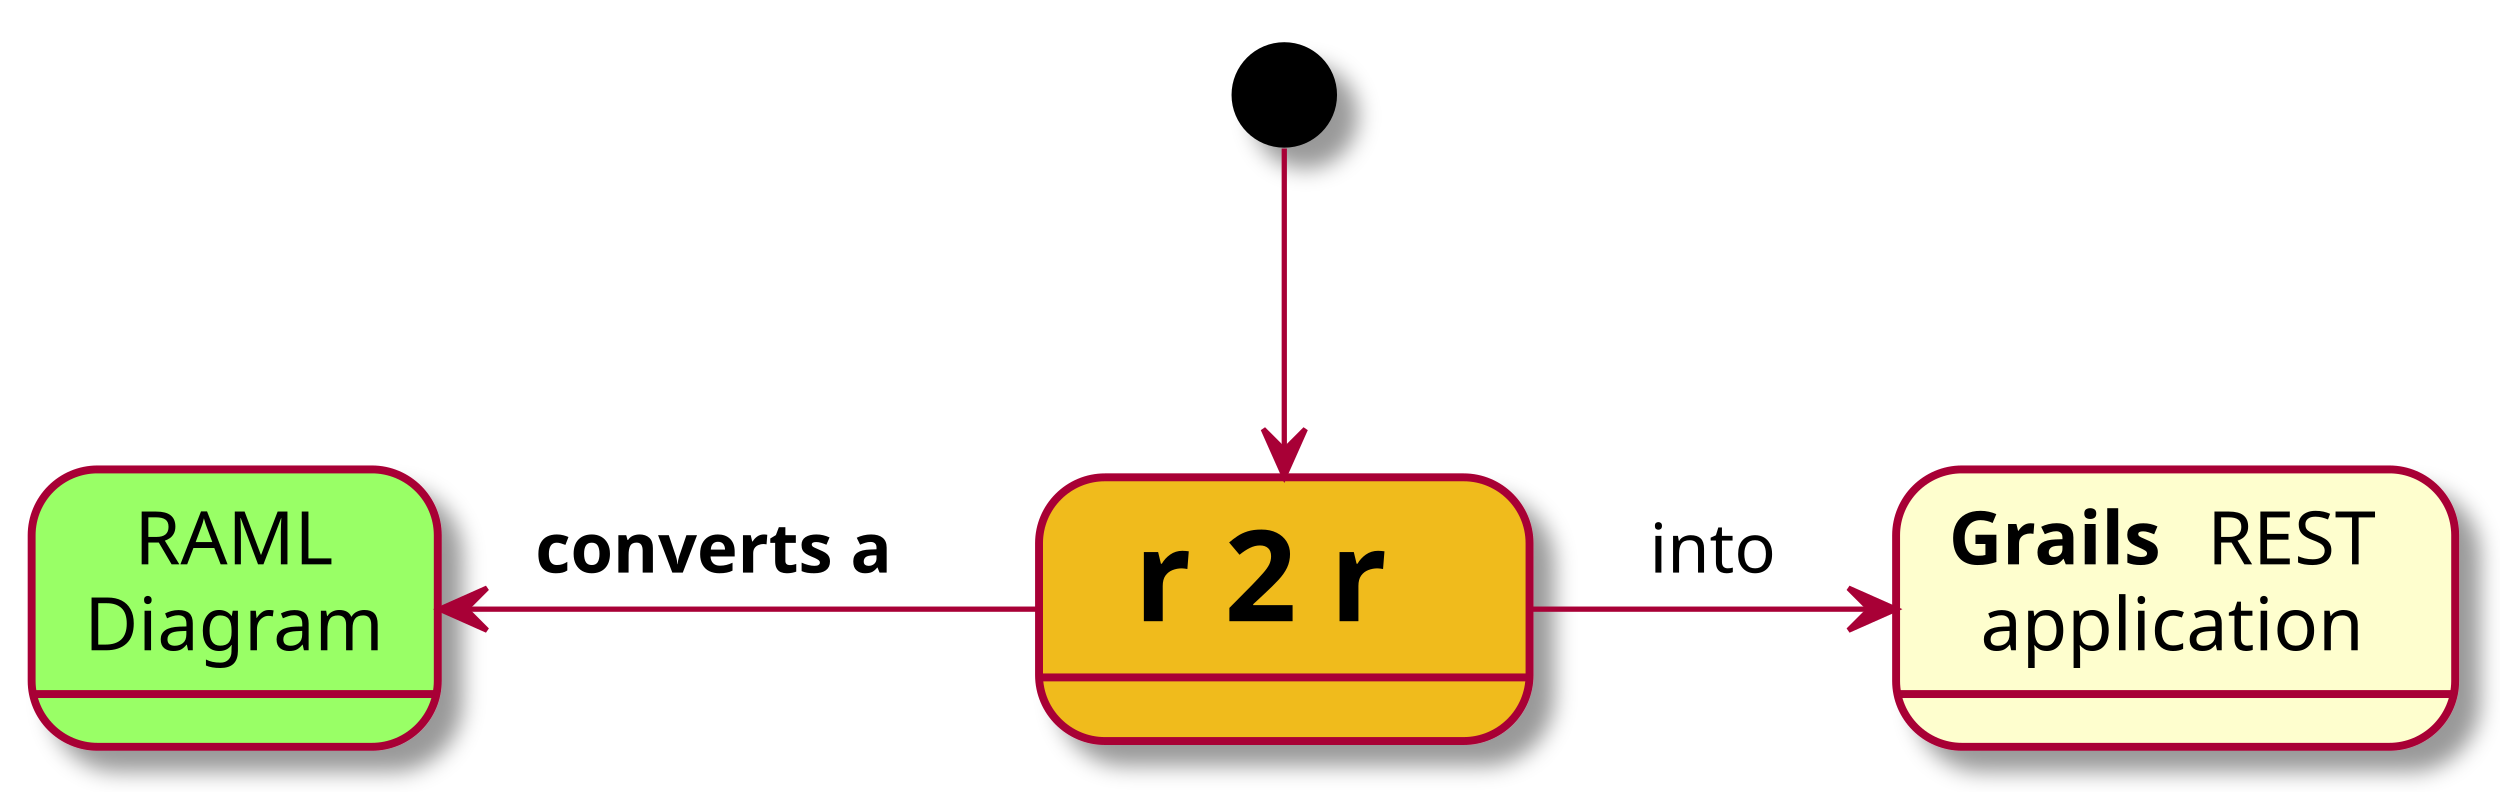
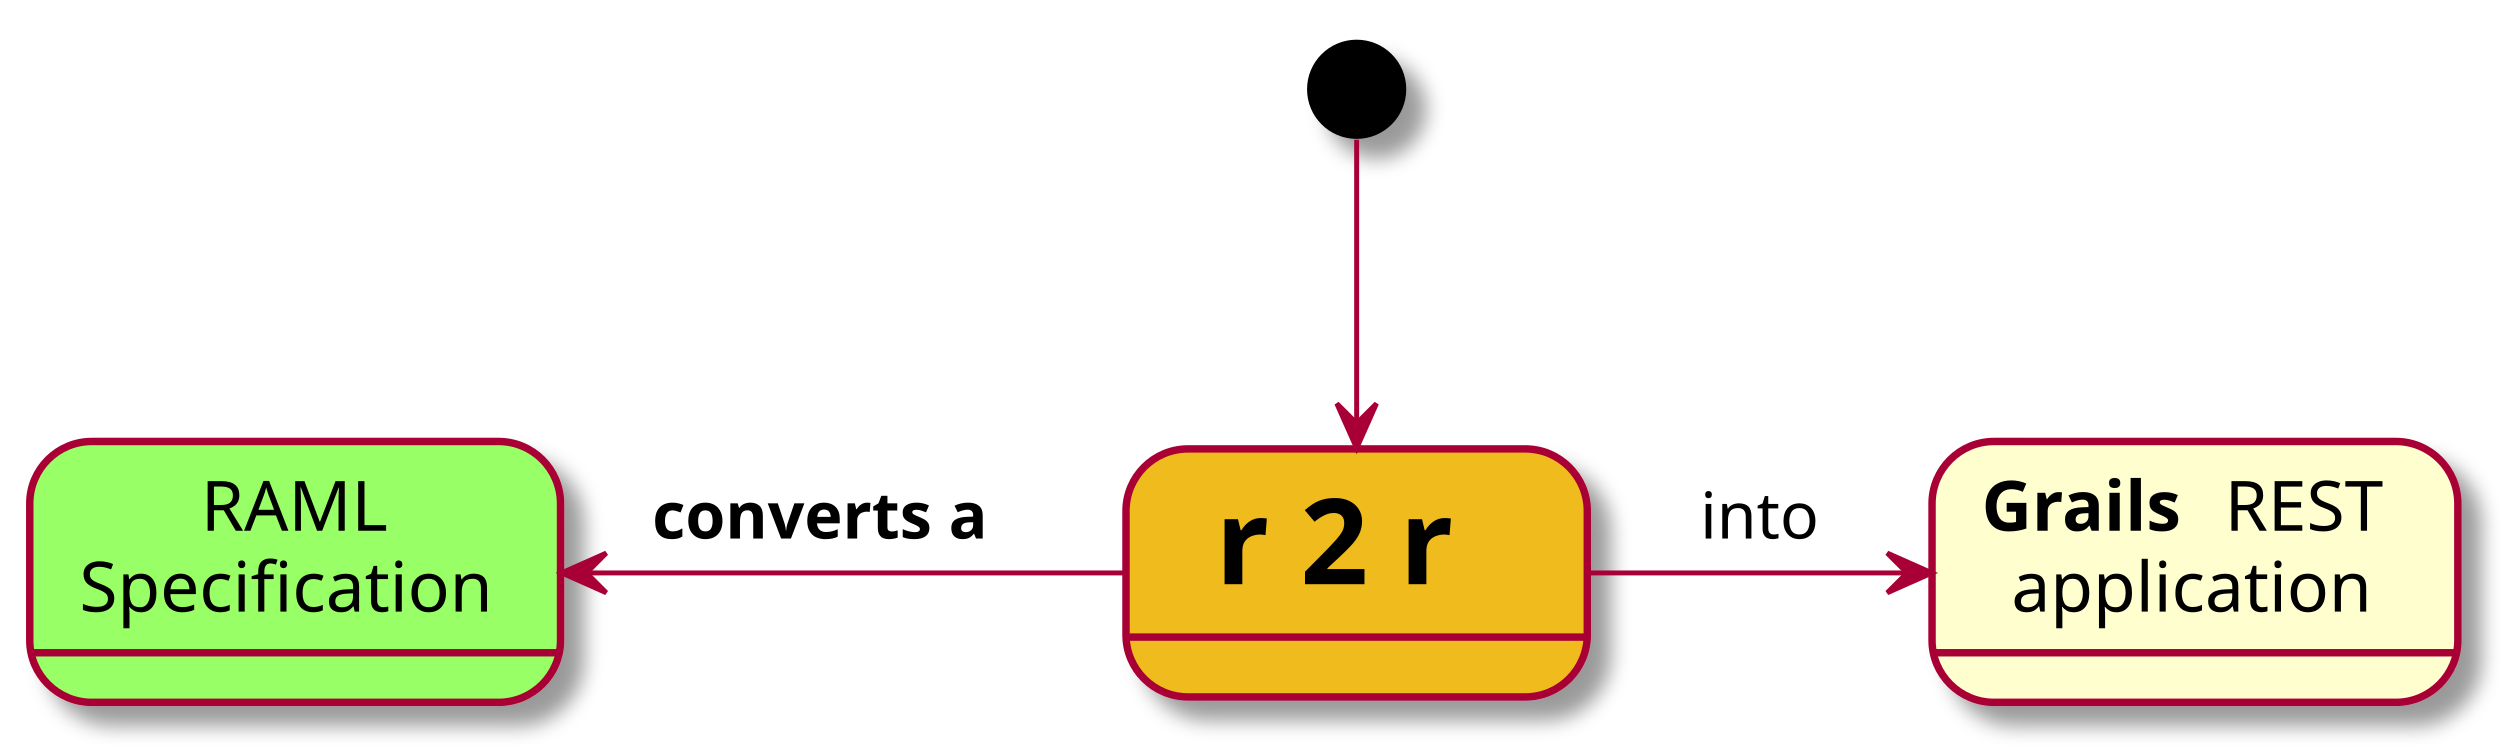
- <svg xmlns="http://www.w3.org/2000/svg" height="150px" style="width:474px;height:150px;" version="1.1" viewBox="0 0 474 150" width="474px">
+ <svg xmlns="http://www.w3.org/2000/svg" height="150px" style="width:504px;height:150px;" version="1.1" viewBox="0 0 504 150" width="504px">
  <defs>
    <filter height="300%" id="f1" width="300%" x="-1" y="-1">
      <feGaussianBlur result="blurOut" stdDeviation="2.0" />
      <feColorMatrix in="blurOut" result="blurOut2" type="matrix" values="0 0 0 0 0 0 0 0 0 0 0 0 0 0 0 0 0 0 .4 0" />
      <feOffset dx="4.0" dy="4.0" in="blurOut2" result="blurOut3" />
      <feBlend in="SourceGraphic" in2="blurOut3" mode="normal" />
    </filter>
  </defs>
  <g>
-     <ellipse cx="243.5" cy="18" fill="#000000" filter="url(#f1)" rx="10" ry="10" style="stroke: none; stroke-width: 1.0;" />
-     <rect fill="#F0BB1D" filter="url(#f1)" height="50" rx="12.5" ry="12.5" style="stroke: #A80036; stroke-width: 1.5;" width="93" x="197" y="90.5" />
-     <line style="stroke: #A80036; stroke-width: 1.5;" x1="197" x2="290" y1="128.438" y2="128.438" />
-     <text fill="#000000" font-family="sans-serif" font-size="24" font-weight="bold" lengthAdjust="spacingAndGlyphs" textLength="57" x="215" y="117.777">r 2 r</text>
-     <rect fill="#FEFECE" filter="url(#f1)" height="52.594" rx="12.5" ry="12.5" style="stroke: #A80036; stroke-width: 1.5;" width="106" x="359.5" y="89" />
-     <line style="stroke: #A80036; stroke-width: 1.5;" x1="359.5" x2="465.5" y1="131.594" y2="131.594" />
-     <text fill="#000000" font-family="sans-serif" font-size="14" font-weight="bold" lengthAdjust="spacingAndGlyphs" textLength="45" x="369.5" y="106.995">Grails</text>
-     <text fill="#000000" font-family="sans-serif" font-size="14" lengthAdjust="spacingAndGlyphs" textLength="37" x="418.5" y="106.995">REST</text>
-     <text fill="#000000" font-family="sans-serif" font-size="14" lengthAdjust="spacingAndGlyphs" textLength="74" x="375.5" y="123.292">application</text>
-     <rect fill="#99FF66" filter="url(#f1)" height="52.594" rx="12.5" ry="12.5" style="stroke: #A80036; stroke-width: 1.5;" width="77" x="6" y="89" />
-     <line style="stroke: #A80036; stroke-width: 1.5;" x1="6" x2="83" y1="131.594" y2="131.594" />
-     <text fill="#000000" font-family="sans-serif" font-size="14" lengthAdjust="spacingAndGlyphs" textLength="38" x="25.5" y="106.995">RAML</text>
-     <text fill="#000000" font-family="sans-serif" font-size="14" lengthAdjust="spacingAndGlyphs" textLength="57" x="16" y="123.292">Diagram</text>
-     <path d="M243.5,28.157 C243.5,41.13 243.5,65.454 243.5,84.986 " fill="none" style="stroke: #A80036; stroke-width: 1.0;" />
-     <polygon fill="#A80036" points="243.5,90.355,247.5,81.355,243.5,85.355,239.5,81.355,243.5,90.355" style="stroke: #A80036; stroke-width: 1.0;" />
-     <path d="M290.127,115.5 C310.026,115.5 333.458,115.5 354.464,115.5 " fill="none" style="stroke: #A80036; stroke-width: 1.0;" />
-     <polygon fill="#A80036" points="359.466,115.5,350.466,111.5,354.466,115.5,350.466,119.5,359.466,115.5" style="stroke: #A80036; stroke-width: 1.0;" />
-     <text fill="#000000" font-family="sans-serif" font-size="13" lengthAdjust="spacingAndGlyphs" textLength="24" x="312.75" y="108.567">into</text>
-     <path d="M88.391,115.5 C120.485,115.5 163.949,115.5 196.703,115.5 " fill="none" style="stroke: #A80036; stroke-width: 1.0;" />
-     <polygon fill="#A80036" points="83.342,115.5,92.342,119.5,88.342,115.5,92.342,111.5,83.342,115.5" style="stroke: #A80036; stroke-width: 1.0;" />
-     <text fill="#000000" font-family="sans-serif" font-size="13" font-weight="bold" lengthAdjust="spacingAndGlyphs" textLength="77" x="101.5" y="108.567">converts a</text>
+     <ellipse cx="273.5" cy="18" fill="#000000" filter="url(#f1)" rx="10" ry="10" style="stroke: none; stroke-width: 1.0;" />
+     <rect fill="#F0BB1D" filter="url(#f1)" height="50" rx="12.5" ry="12.5" style="stroke: #A80036; stroke-width: 1.5;" width="93" x="227" y="90.5" />
+     <line style="stroke: #A80036; stroke-width: 1.5;" x1="227" x2="320" y1="128.438" y2="128.438" />
+     <text fill="#000000" font-family="sans-serif" font-size="24" font-weight="bold" lengthAdjust="spacingAndGlyphs" textLength="57" x="245" y="117.777">r 2 r</text>
+     <rect fill="#FEFECE" filter="url(#f1)" height="52.594" rx="12.5" ry="12.5" style="stroke: #A80036; stroke-width: 1.5;" width="106" x="389.5" y="89" />
+     <line style="stroke: #A80036; stroke-width: 1.5;" x1="389.5" x2="495.5" y1="131.594" y2="131.594" />
+     <text fill="#000000" font-family="sans-serif" font-size="14" font-weight="bold" lengthAdjust="spacingAndGlyphs" textLength="45" x="399.5" y="106.995">Grails</text>
+     <text fill="#000000" font-family="sans-serif" font-size="14" lengthAdjust="spacingAndGlyphs" textLength="37" x="448.5" y="106.995">REST</text>
+     <text fill="#000000" font-family="sans-serif" font-size="14" lengthAdjust="spacingAndGlyphs" textLength="74" x="405.5" y="123.292">application</text>
+     <rect fill="#99FF66" filter="url(#f1)" height="52.594" rx="12.5" ry="12.5" style="stroke: #A80036; stroke-width: 1.5;" width="107" x="6" y="89" />
+     <line style="stroke: #A80036; stroke-width: 1.5;" x1="6" x2="113" y1="131.594" y2="131.594" />
+     <text fill="#000000" font-family="sans-serif" font-size="14" lengthAdjust="spacingAndGlyphs" textLength="38" x="40.5" y="106.995">RAML</text>
+     <text fill="#000000" font-family="sans-serif" font-size="14" lengthAdjust="spacingAndGlyphs" textLength="87" x="16" y="123.292">Specification</text>
+     <path d="M273.5,28.157 C273.5,41.13 273.5,65.454 273.5,84.986 " fill="none" style="stroke: #A80036; stroke-width: 1.0;" />
+     <polygon fill="#A80036" points="273.5,90.355,277.5,81.355,273.5,85.355,269.5,81.355,273.5,90.355" style="stroke: #A80036; stroke-width: 1.0;" />
+     <path d="M320.127,115.5 C340.026,115.5 363.458,115.5 384.464,115.5 " fill="none" style="stroke: #A80036; stroke-width: 1.0;" />
+     <polygon fill="#A80036" points="389.466,115.5,380.466,111.5,384.466,115.5,380.466,119.5,389.466,115.5" style="stroke: #A80036; stroke-width: 1.0;" />
+     <text fill="#000000" font-family="sans-serif" font-size="13" lengthAdjust="spacingAndGlyphs" textLength="24" x="342.75" y="108.567">into</text>
+     <path d="M118.62,115.5 C152.688,115.5 194.913,115.5 226.666,115.5 " fill="none" style="stroke: #A80036; stroke-width: 1.0;" />
+     <polygon fill="#A80036" points="113.225,115.5,122.225,119.5,118.225,115.5,122.225,111.5,113.225,115.5" style="stroke: #A80036; stroke-width: 1.0;" />
+     <text fill="#000000" font-family="sans-serif" font-size="13" font-weight="bold" lengthAdjust="spacingAndGlyphs" textLength="77" x="131.5" y="108.567">converts a</text>
  </g>
</svg>
